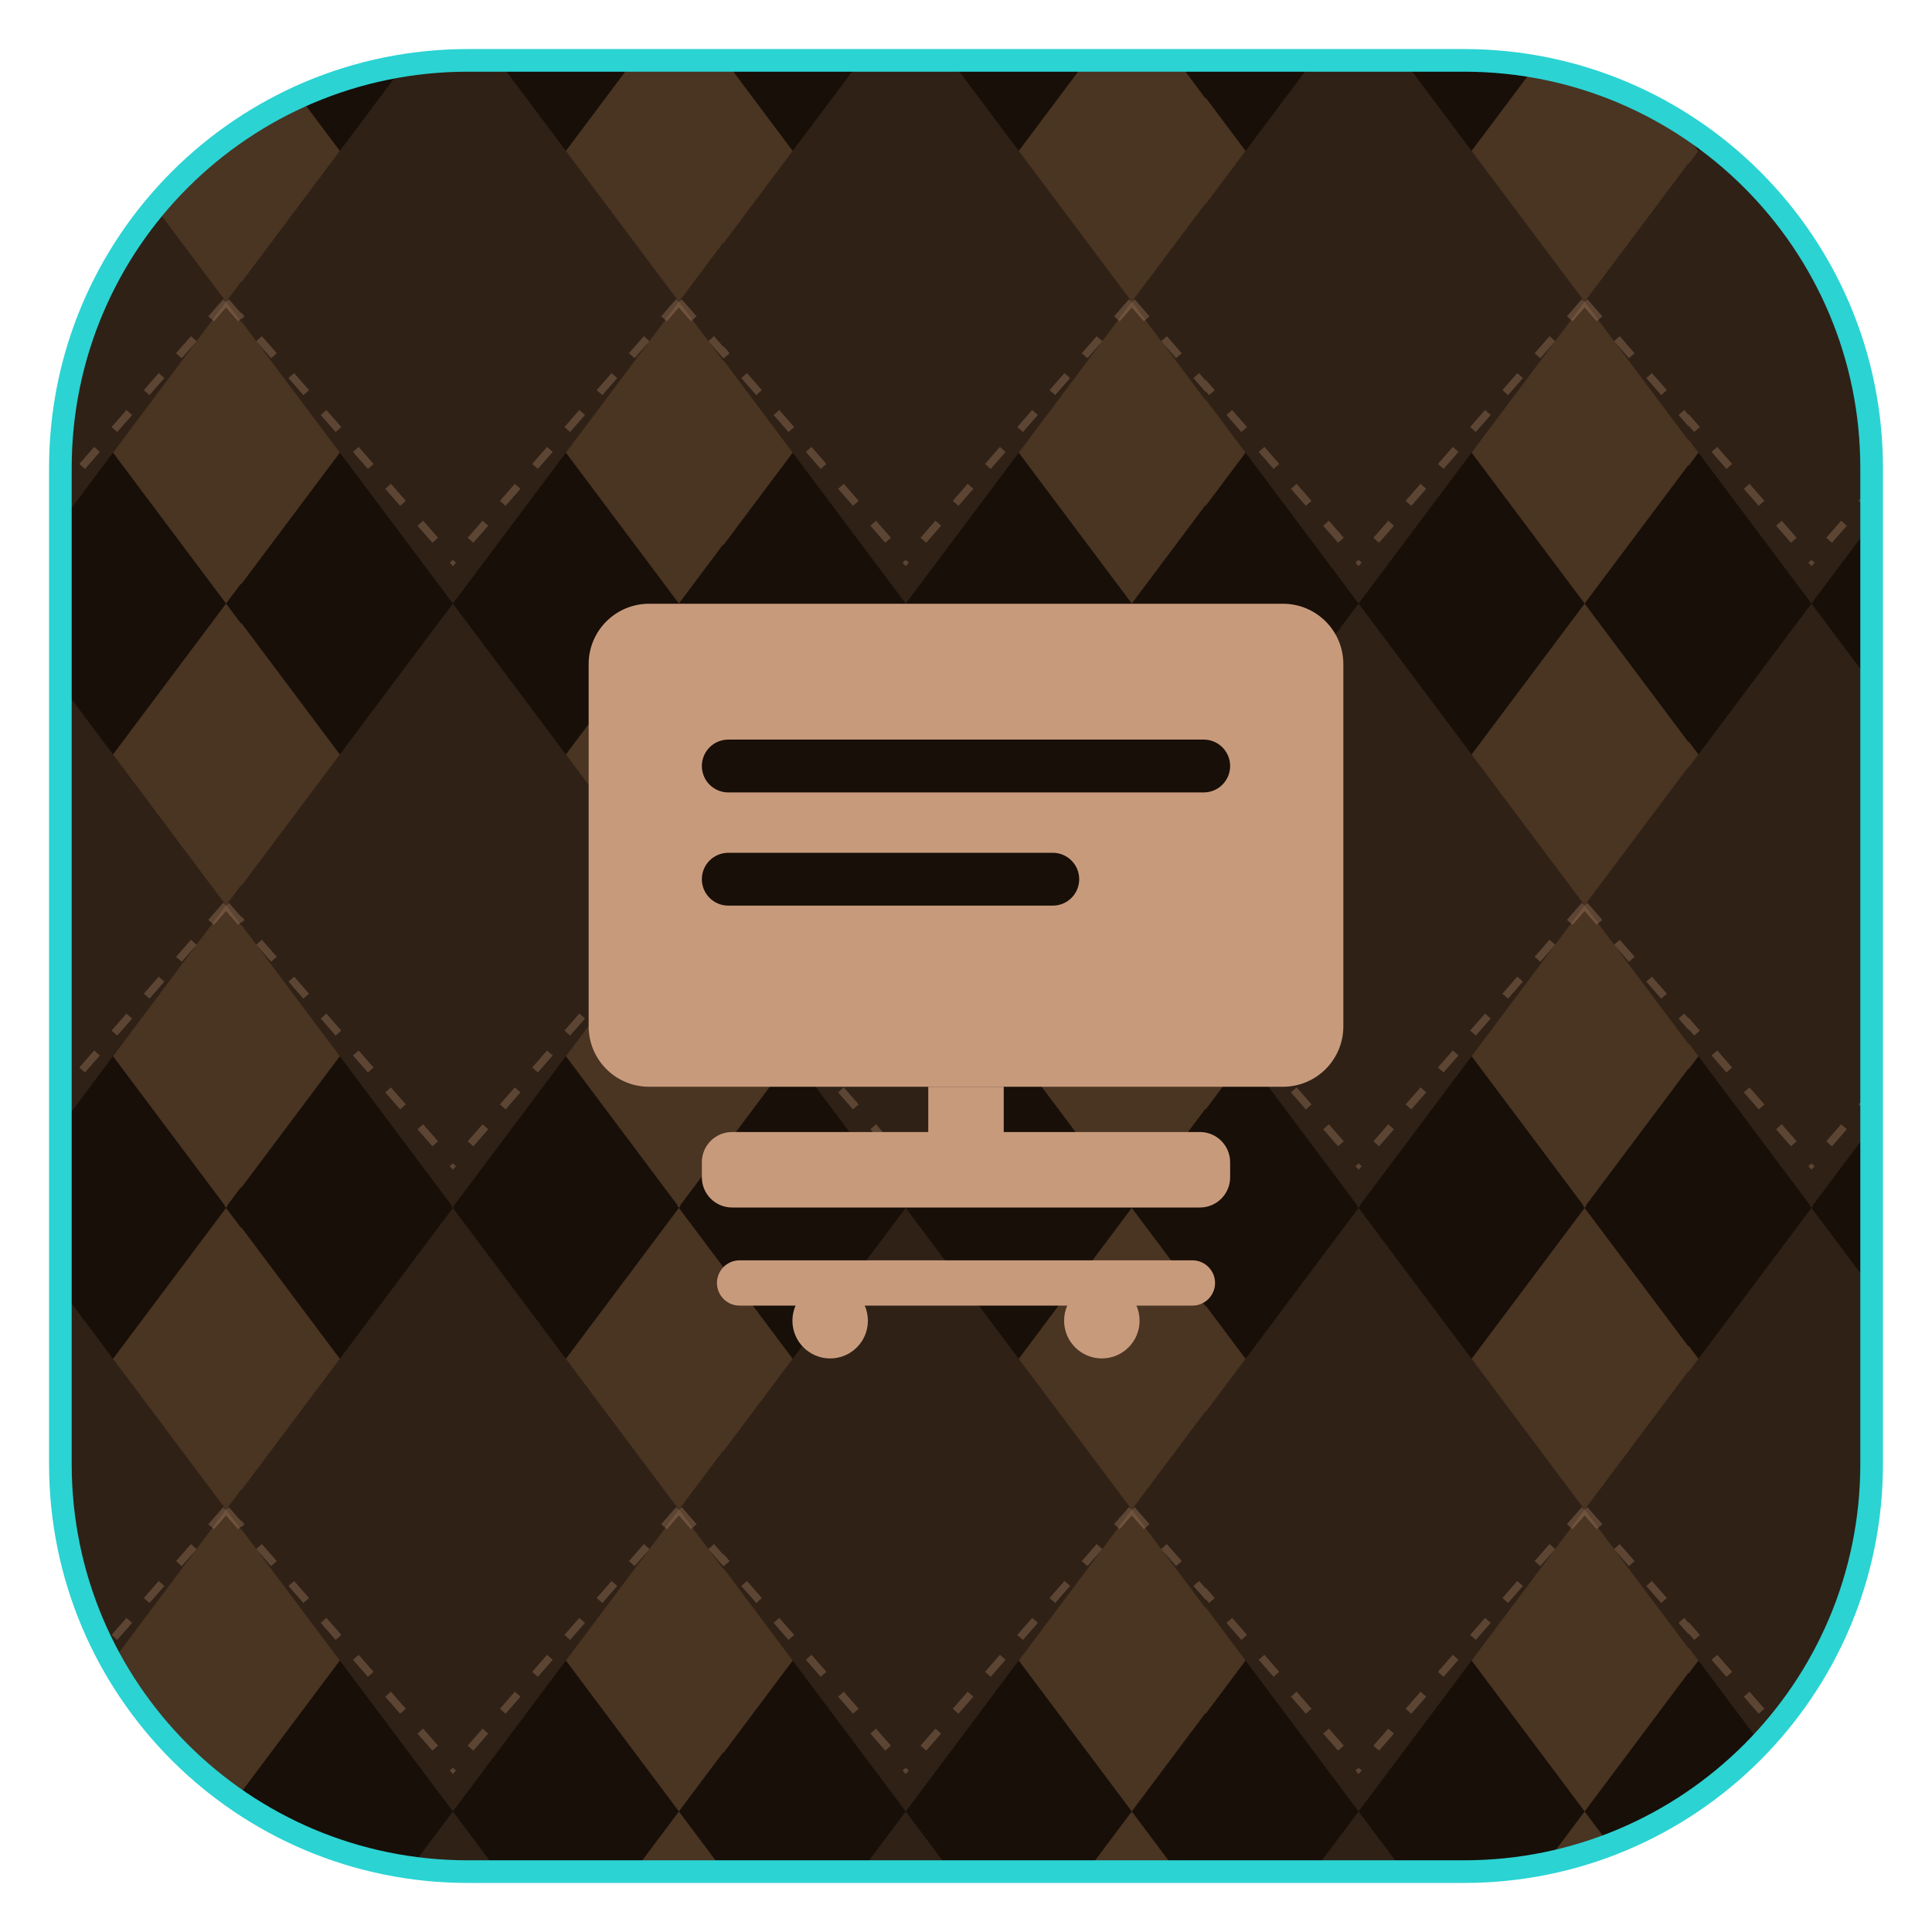
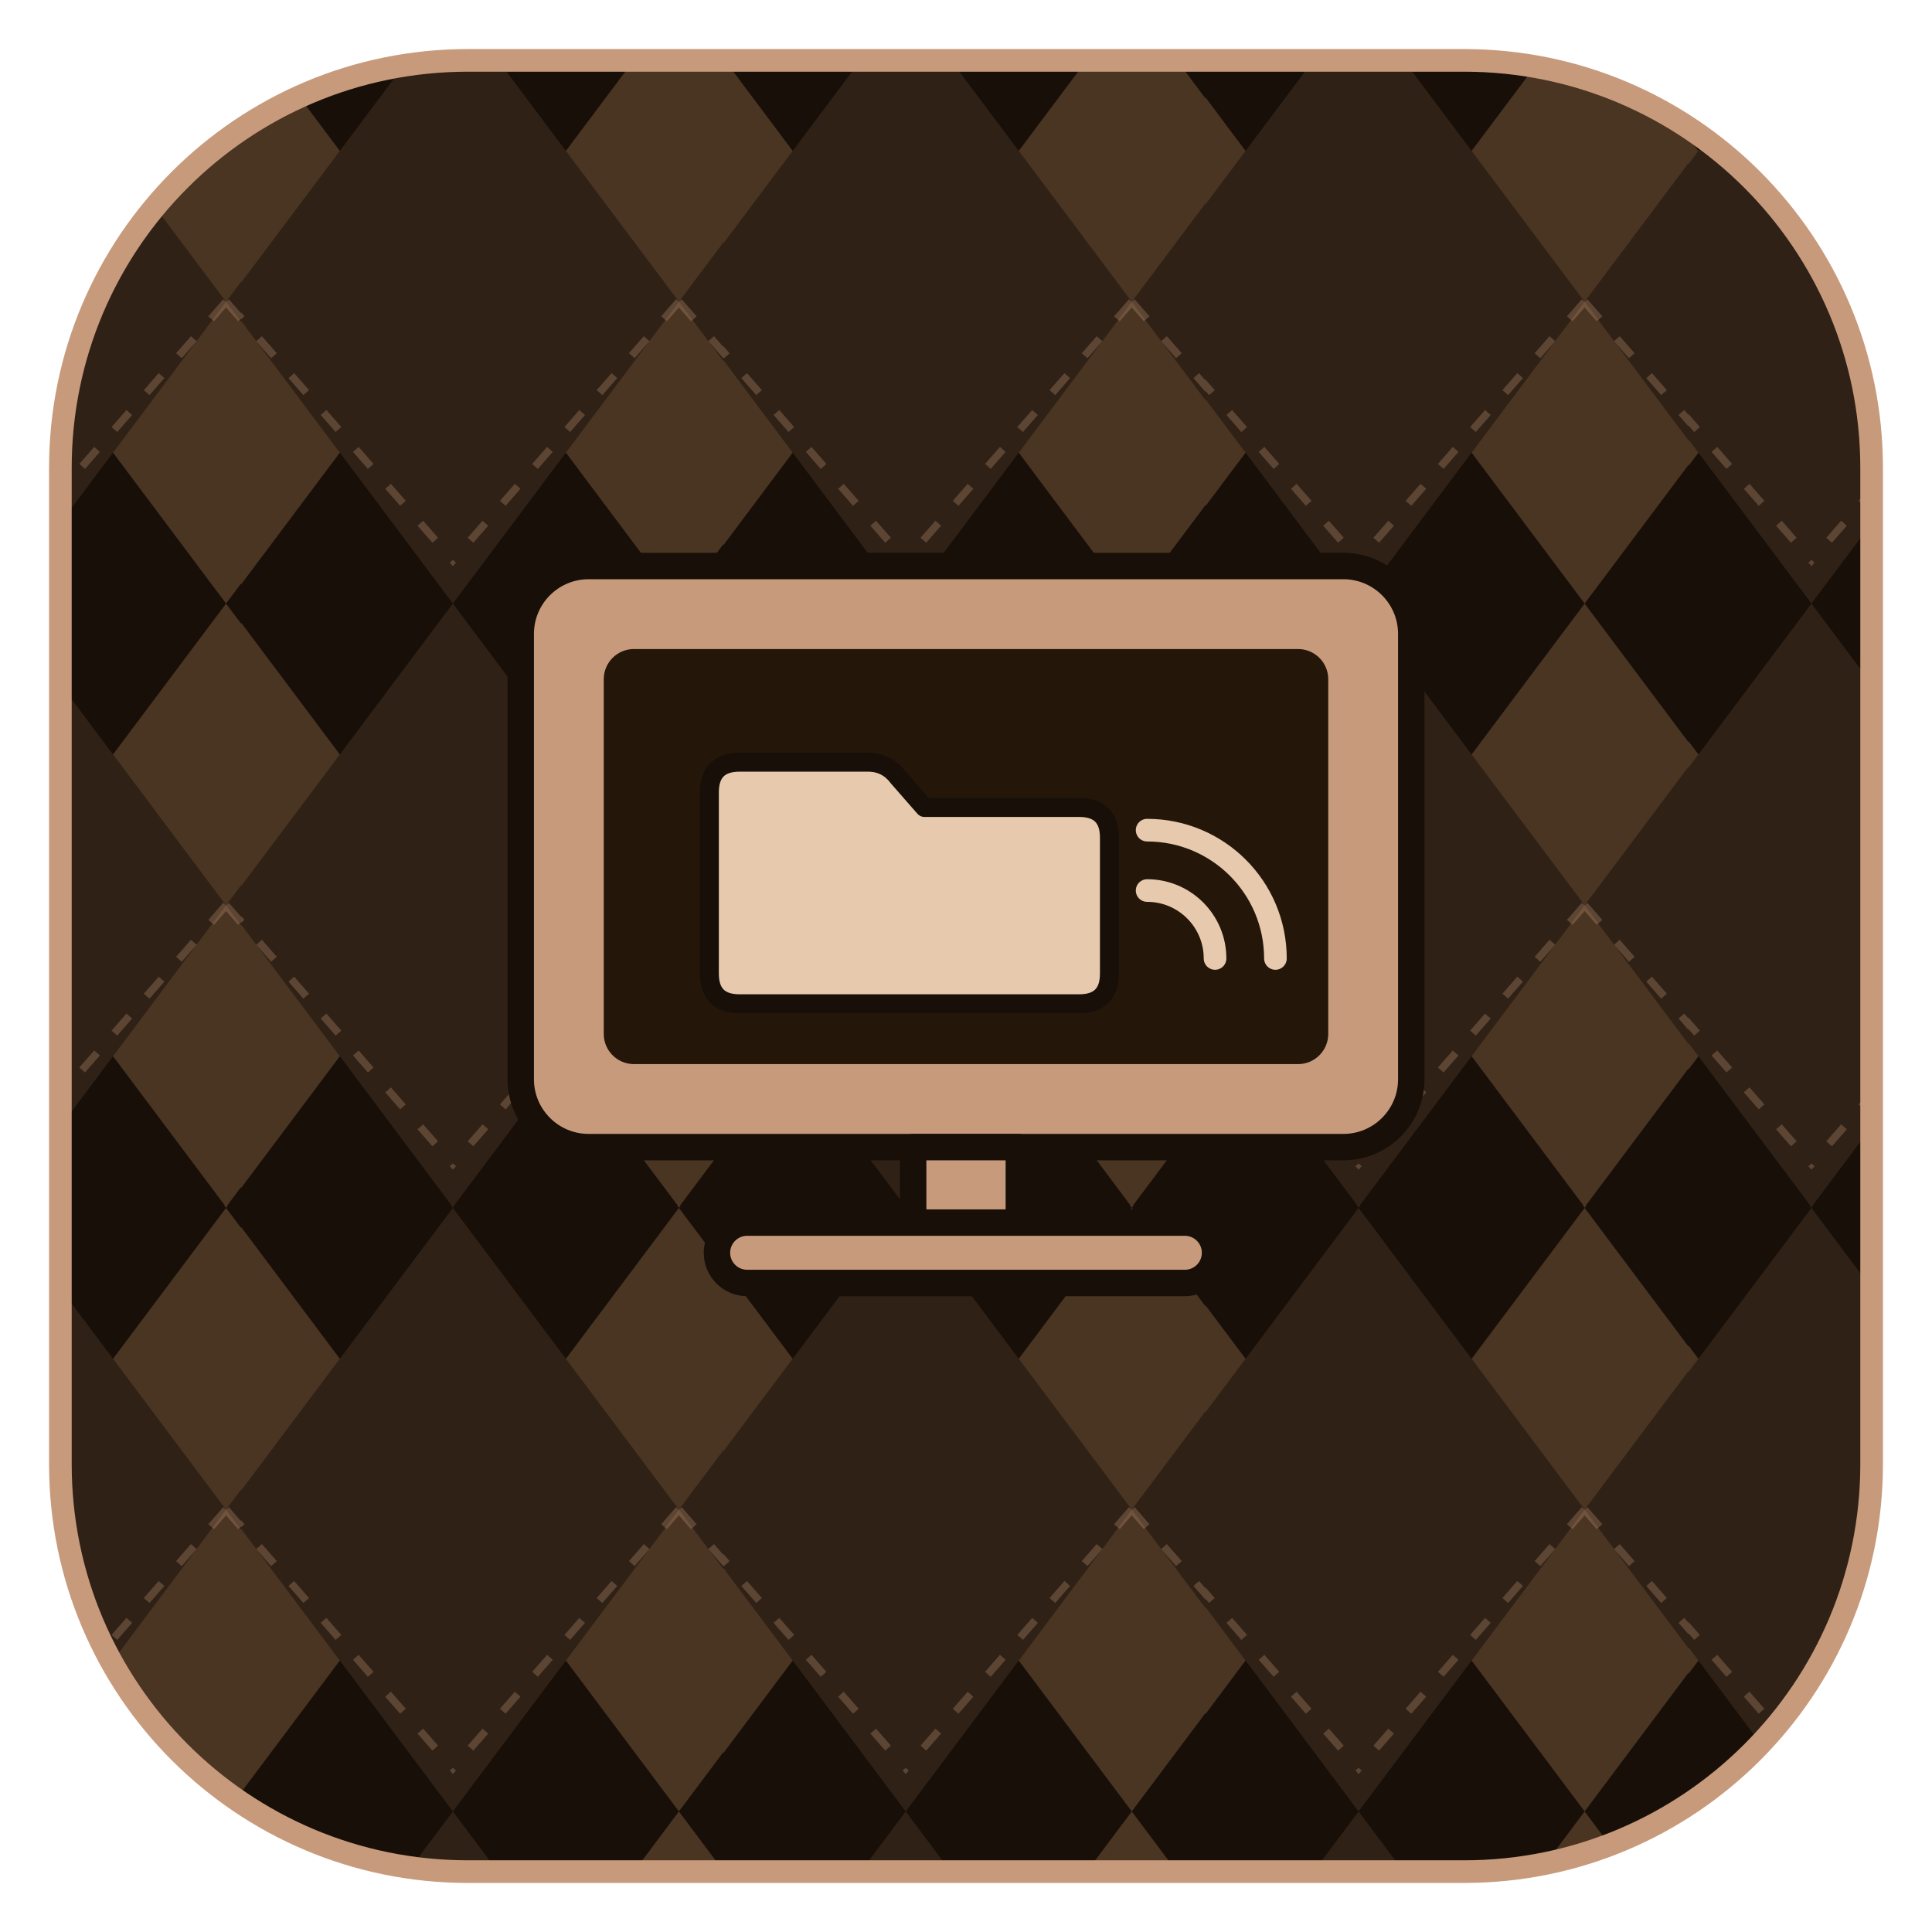
<svg xmlns="http://www.w3.org/2000/svg" viewBox="0 0 512 512" width="512" height="512">
  <defs>
    <clipPath id="tile">
      <rect x="16" y="16" width="480" height="480" rx="108" />
    </clipPath>
    <pattern id="argyle" width="120" height="160" patternUnits="userSpaceOnUse">
      <rect width="120" height="160" fill="#170F08" />
      <polygon points="60,0 120,80 60,160 0,80" fill="#4A3422" />
      <polygon points="0,0 60,80 0,160" fill="#2F2116" />
      <polygon points="120,0 60,80 120,160" fill="#2F2116" />
      <g stroke="#C89A7C" stroke-width="2" opacity="0.30" stroke-dasharray="6 7">
        <path d="M60 -80 L200 80 M60 -80 L-80 80 M60 80 L200 240 M60 80 L-80 240 M60 240 L200 400 M60 240 L-80 400" />
      </g>
    </pattern>
  </defs>
  <g clip-path="url(#tile)">
    <rect x="16" y="16" width="480" height="480" fill="url(#argyle)" />
  </g>
-   <rect x="16" y="16" width="480" height="480" rx="108" fill="none" stroke="#2BD3D3" stroke-width="6" />
-   <g fill="#C89A7C">
-     <rect x="156" y="160" width="200" height="128" rx="16" />
-     <rect x="186" y="300" width="140" height="20" rx="8" />
-     <path d="M246 288 h20 v18 h-20 z" />
-     <g fill="none" stroke="#C89A7C" stroke-width="12" stroke-linecap="round">
-       <path d="M196 340 h120" />
-     </g>
-     <circle cx="220" cy="350" r="10" />
-     <circle cx="292" cy="350" r="10" />
-     <rect x="186" y="196" width="140" height="14" rx="7" fill="#170F08" />
-     <rect x="186" y="226" width="100" height="14" rx="7" fill="#170F08" />
+   <rect x="16" y="16" width="480" height="480" rx="108" fill="none" stroke="#C89A7C" stroke-width="6" />
+   <g stroke="#170F08" stroke-width="7" stroke-linejoin="round">
+     <rect x="138" y="150" width="236" height="154" rx="18" fill="#C89A7C" />
+     <rect x="160" y="172" width="192" height="110" rx="8" fill="#241609" stroke="none" />
+     <rect x="242" y="304" width="28" height="22" fill="#C89A7C" />
+     <rect x="190" y="324" width="132" height="16" rx="8" fill="#C89A7C" />
+   </g>
+   <g stroke="#170F08" stroke-width="5" stroke-linejoin="round">
+     <path d="M188 210 Q188 202 196 202 L230 202 Q235 202 238 206 L245 214 L286 214              Q294 214 294 222 L294 258 Q294 266 286 266 L196 266 Q188 266 188 258 Z" fill="#E7C9AE" />
+   </g>
+   <g fill="none" stroke="#E7C9AE" stroke-width="6" stroke-linecap="round">
+     <path d="M304 236 a18 18 0 0 1 18 18" />
+     <path d="M304 220 a34 34 0 0 1 34 34" />
  </g>
</svg>
